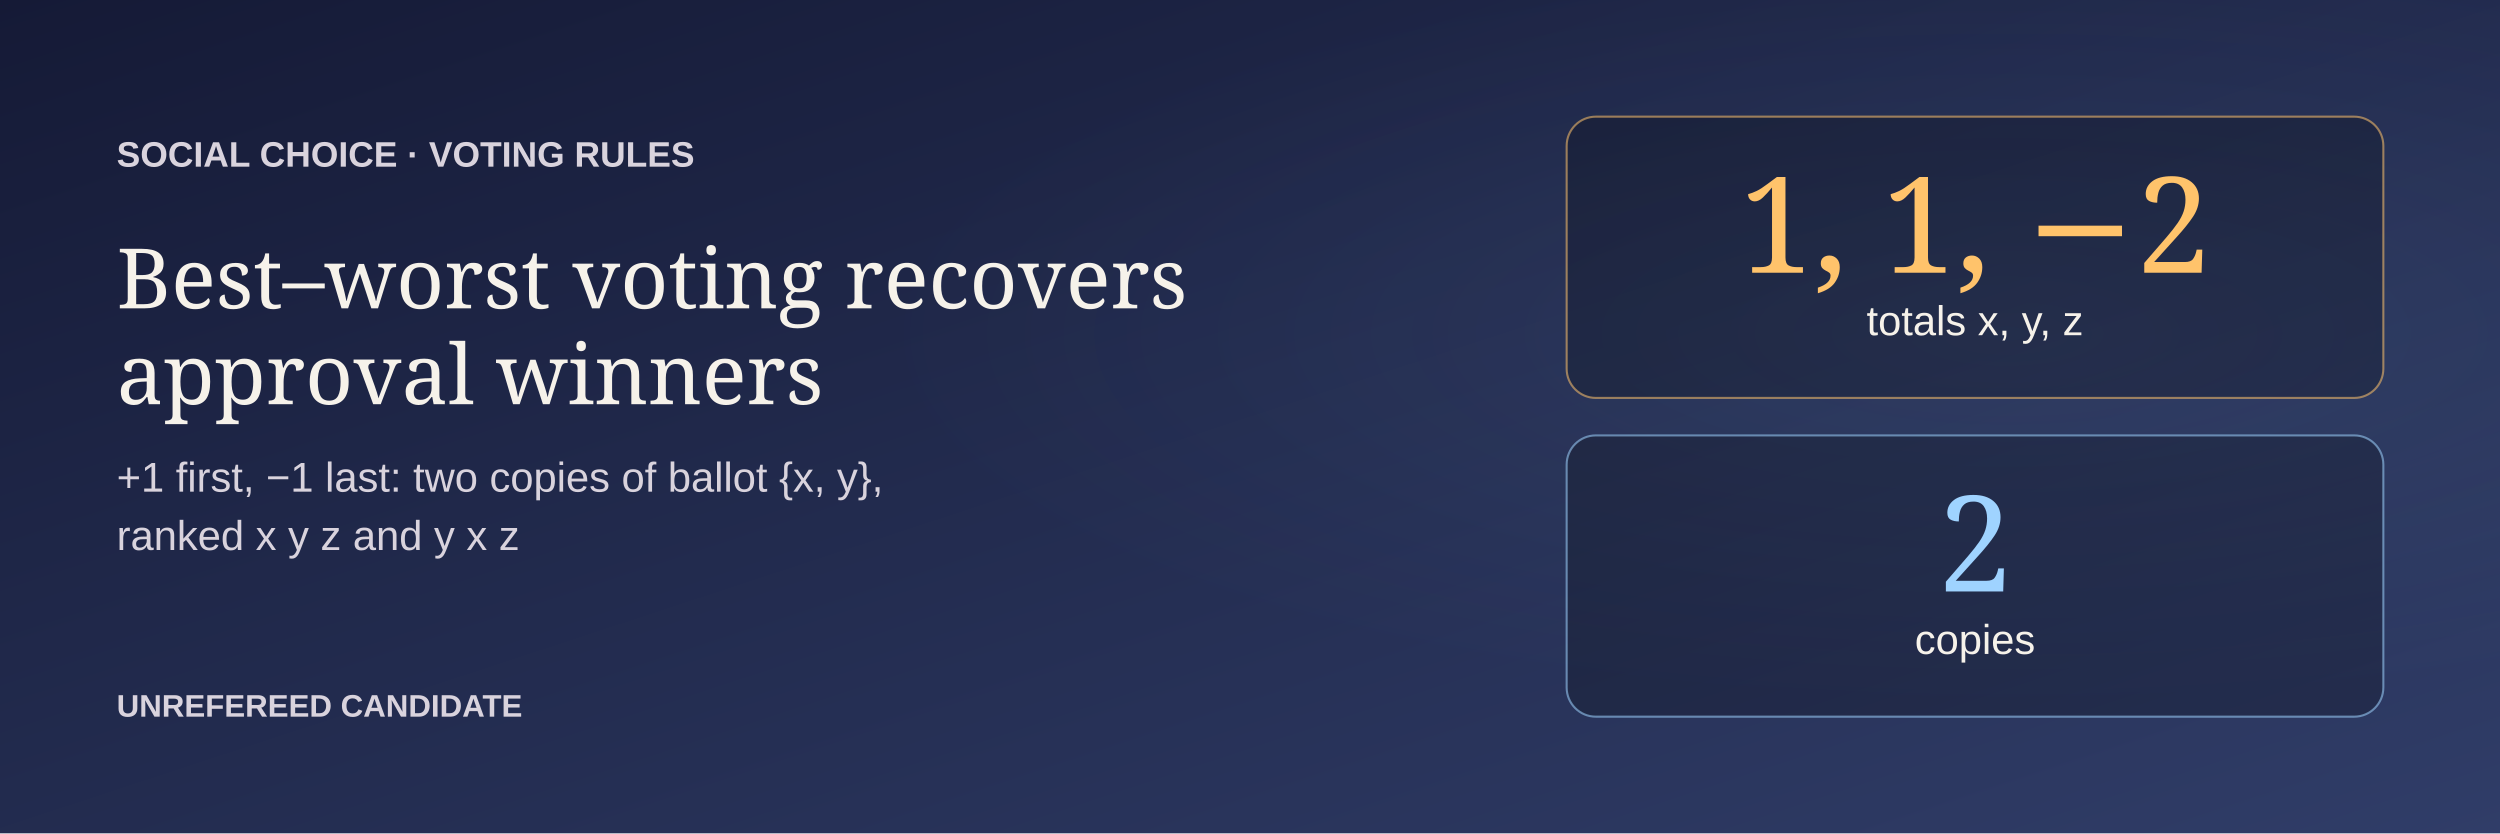
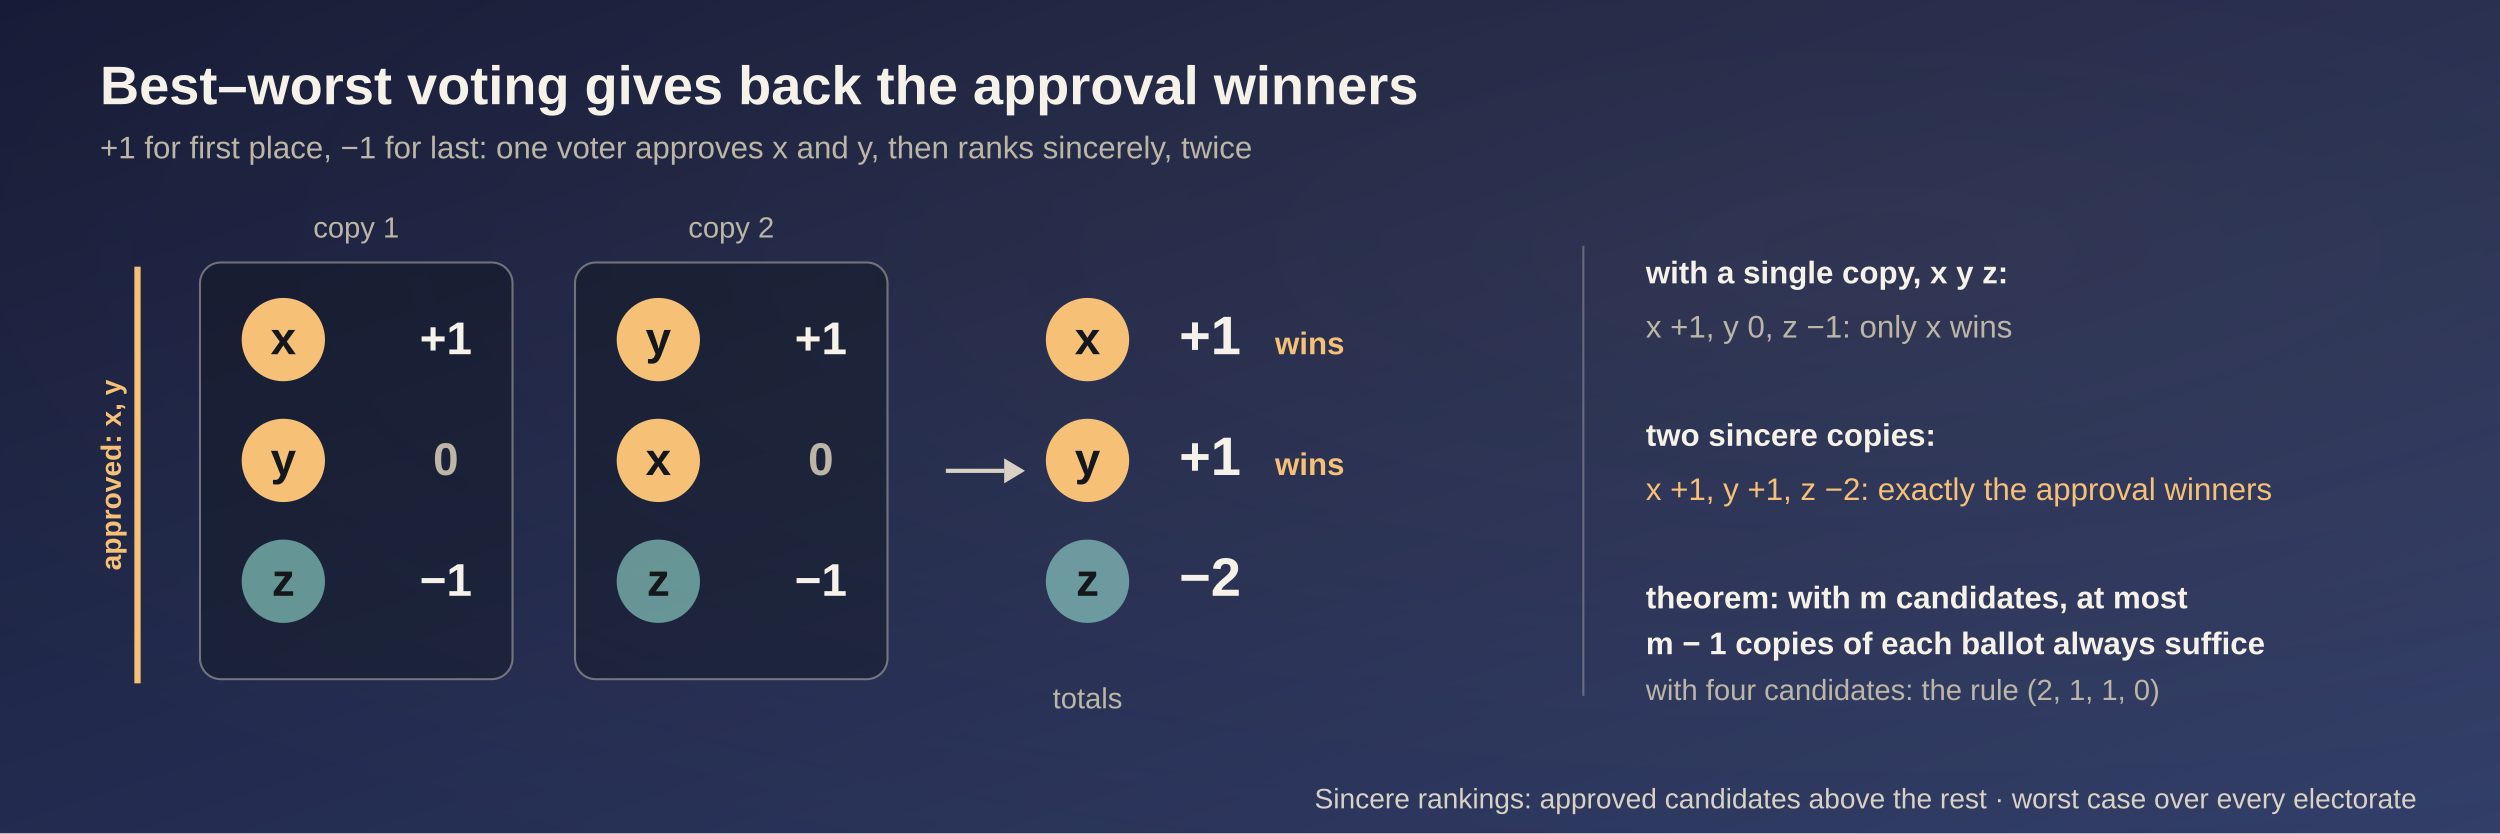
<svg xmlns="http://www.w3.org/2000/svg" viewBox="0 0 1200 400" data-banner-palette="indigo" role="img" aria-labelledby="art-description">
  <defs>
    <linearGradient id="bg" x1="0" y1="0" x2="1" y2="1">
      <stop offset="0" stop-color="#151a36" />
      <stop offset="1" stop-color="#303d68" />
    </linearGradient>
-     <radialGradient id="glow" cx="0.8" cy="0.4" r="0.45">
-       <stop offset="0" stop-color="#9fd3ff" stop-opacity="0.07" />
-       <stop offset="1" stop-color="#9fd3ff" stop-opacity="0" />
+     <radialGradient id="glow" cx="0.75" cy="0.3" r="0.9">
+       <stop offset="0" stop-color="#f6c177" stop-opacity="0.06" />
+       <stop offset="1" stop-color="#f6c177" stop-opacity="0" />
    </radialGradient>
  </defs>
  <rect width="1200" height="400" fill="url(#bg)" />
  <rect width="1200" height="400" fill="url(#glow)" />
-   <text class="og-hide" x="56" y="80" fill="#d9d3dd" font-family="Arial,Helvetica,sans-serif" font-size="17" font-weight="bold" text-anchor="start">SOCIAL CHOICE · VOTING RULES</text>
-   <text class="og-hide" x="56" y="148" fill="#f6f2ea" font-family="Georgia,serif" font-size="40" font-weight="normal" text-anchor="start">Best–worst voting recovers</text>
-   <text class="og-hide" x="56" y="194" fill="#f6f2ea" font-family="Georgia,serif" font-size="40" font-weight="normal" text-anchor="start">approval winners</text>
-   <text class="og-hide" x="56" y="236" fill="#d9d3dd" font-family="Arial,Helvetica,sans-serif" font-size="20" font-weight="normal" text-anchor="start">+1 first, −1 last: two copies of ballot {x, y},</text>
-   <text class="og-hide" x="56" y="264" fill="#d9d3dd" font-family="Arial,Helvetica,sans-serif" font-size="20" font-weight="normal" text-anchor="start">ranked x y z and y x z</text>
-   <text class="og-hide" x="56" y="344" fill="#d9d3dd" font-family="Arial,Helvetica,sans-serif" font-size="15" font-weight="bold" text-anchor="start">UNREFEREED CANDIDATE</text>
-   <rect x="752" y="56.0" width="392" height="135.0" rx="14" fill="#000" fill-opacity="0.22" stroke="#ffc36b" stroke-opacity="0.55" />
-   <text class="og-hide" x="948" y="130.9" fill="#ffc36b" font-family="Georgia,serif" font-size="64" font-weight="normal" text-anchor="middle">1, 1, −2</text>
-   <text class="og-hide" x="948" y="160.9" fill="#f6f2ea" font-family="Arial,Helvetica,sans-serif" font-size="20" font-weight="normal" text-anchor="middle">totals x, y, z</text>
-   <rect x="752" y="209.0" width="392" height="135.0" rx="14" fill="#000" fill-opacity="0.22" stroke="#9fd3ff" stroke-opacity="0.55" />
-   <text class="og-hide" x="948" y="283.9" fill="#9fd3ff" font-family="Georgia,serif" font-size="64" font-weight="normal" text-anchor="middle">2</text>
-   <text class="og-hide" x="948" y="313.9" fill="#f6f2ea" font-family="Arial,Helvetica,sans-serif" font-size="20" font-weight="normal" text-anchor="middle">copies</text>
+   <text class="og-hide" x="48" y="50" fill="#f6f2ea" font-family="Arial,Helvetica,sans-serif" font-size="26" font-weight="bold" text-anchor="start">Best–worst voting gives back the approval winners</text>
+   <text class="og-hide" x="48" y="76" fill="#bdb5a6" font-family="Arial,Helvetica,sans-serif" font-size="15" font-weight="normal" text-anchor="start">+1 for first place, −1 for last: one voter approves x and y, then ranks sincerely, twice</text>
+   <path d="M66 128v200" stroke="#f6c177" stroke-width="3" />
+   <text transform="rotate(-90 58 228)" class="og-hide" x="58" y="228" fill="#f6c177" font-family="Arial,Helvetica,sans-serif" font-size="13.5" font-weight="bold" text-anchor="middle">approved: x, y</text>
+   <rect x="96" y="126" width="150" height="200" rx="10" fill="#0e1216" fill-opacity=".35" stroke="#d9d2c4" stroke-opacity=".45" />
+   <text class="og-hide" x="171" y="114" fill="#bdb5a6" font-family="Arial,Helvetica,sans-serif" font-size="14" font-weight="normal" text-anchor="middle">copy 1</text>
+   <circle cx="136" cy="163" r="20" fill="#f6c177" opacity="1" />
+   <text class="og-hide" x="136" y="170" fill="#14181c" font-family="Arial,Helvetica,sans-serif" font-size="22" font-weight="bold" text-anchor="middle">x</text>
+   <text class="og-hide" x="214" y="170" fill="#f6f2ea" font-family="Arial,Helvetica,sans-serif" font-size="22" font-weight="bold" text-anchor="middle">+1</text>
+   <circle cx="136" cy="221" r="20" fill="#f6c177" opacity="1" />
+   <text class="og-hide" x="136" y="228" fill="#14181c" font-family="Arial,Helvetica,sans-serif" font-size="22" font-weight="bold" text-anchor="middle">y</text>
+   <text class="og-hide" x="214" y="228" fill="#bdb5a6" font-family="Arial,Helvetica,sans-serif" font-size="22" font-weight="bold" text-anchor="middle">0</text>
+   <circle cx="136" cy="279" r="20" fill="#8fd3c8" opacity="0.65" />
+   <text class="og-hide" x="136" y="286" fill="#14181c" font-family="Arial,Helvetica,sans-serif" font-size="22" font-weight="bold" text-anchor="middle">z</text>
+   <text class="og-hide" x="214" y="286" fill="#f6f2ea" font-family="Arial,Helvetica,sans-serif" font-size="22" font-weight="bold" text-anchor="middle">−1</text>
+   <rect x="276" y="126" width="150" height="200" rx="10" fill="#0e1216" fill-opacity=".35" stroke="#d9d2c4" stroke-opacity=".45" />
+   <text class="og-hide" x="351" y="114" fill="#bdb5a6" font-family="Arial,Helvetica,sans-serif" font-size="14" font-weight="normal" text-anchor="middle">copy 2</text>
+   <circle cx="316" cy="163" r="20" fill="#f6c177" opacity="1" />
+   <text class="og-hide" x="316" y="170" fill="#14181c" font-family="Arial,Helvetica,sans-serif" font-size="22" font-weight="bold" text-anchor="middle">y</text>
+   <text class="og-hide" x="394" y="170" fill="#f6f2ea" font-family="Arial,Helvetica,sans-serif" font-size="22" font-weight="bold" text-anchor="middle">+1</text>
+   <circle cx="316" cy="221" r="20" fill="#f6c177" opacity="1" />
+   <text class="og-hide" x="316" y="228" fill="#14181c" font-family="Arial,Helvetica,sans-serif" font-size="22" font-weight="bold" text-anchor="middle">x</text>
+   <text class="og-hide" x="394" y="228" fill="#bdb5a6" font-family="Arial,Helvetica,sans-serif" font-size="22" font-weight="bold" text-anchor="middle">0</text>
+   <circle cx="316" cy="279" r="20" fill="#8fd3c8" opacity="0.65" />
+   <text class="og-hide" x="316" y="286" fill="#14181c" font-family="Arial,Helvetica,sans-serif" font-size="22" font-weight="bold" text-anchor="middle">z</text>
+   <text class="og-hide" x="394" y="286" fill="#f6f2ea" font-family="Arial,Helvetica,sans-serif" font-size="22" font-weight="bold" text-anchor="middle">−1</text>
+   <path d="M454 226h28" stroke="#d9d2c4" stroke-width="2" />
+   <path d="M482 220l10 6-10 6z" fill="#d9d2c4" />
+   <circle cx="522" cy="163" r="20" fill="#f6c177" opacity="1" />
+   <text class="og-hide" x="522" y="170" fill="#14181c" font-family="Arial,Helvetica,sans-serif" font-size="22" font-weight="bold" text-anchor="middle">x</text>
+   <text class="og-hide" x="566" y="170" fill="#f6f2ea" font-family="Arial,Helvetica,sans-serif" font-size="26" font-weight="bold" text-anchor="start">+1</text>
+   <text class="og-hide" x="612" y="170" fill="#f6c177" font-family="Arial,Helvetica,sans-serif" font-size="15" font-weight="bold" text-anchor="start">wins</text>
+   <circle cx="522" cy="221" r="20" fill="#f6c177" opacity="1" />
+   <text class="og-hide" x="522" y="228" fill="#14181c" font-family="Arial,Helvetica,sans-serif" font-size="22" font-weight="bold" text-anchor="middle">y</text>
+   <text class="og-hide" x="566" y="228" fill="#f6f2ea" font-family="Arial,Helvetica,sans-serif" font-size="26" font-weight="bold" text-anchor="start">+1</text>
+   <text class="og-hide" x="612" y="228" fill="#f6c177" font-family="Arial,Helvetica,sans-serif" font-size="15" font-weight="bold" text-anchor="start">wins</text>
+   <circle cx="522" cy="279" r="20" fill="#8fd3c8" opacity="0.65" />
+   <text class="og-hide" x="522" y="286" fill="#14181c" font-family="Arial,Helvetica,sans-serif" font-size="22" font-weight="bold" text-anchor="middle">z</text>
+   <text class="og-hide" x="566" y="286" fill="#f6f2ea" font-family="Arial,Helvetica,sans-serif" font-size="26" font-weight="bold" text-anchor="start">−2</text>
+   <text class="og-hide" x="522" y="340" fill="#bdb5a6" font-family="Arial,Helvetica,sans-serif" font-size="14" font-weight="normal" text-anchor="middle">totals</text>
+   <path d="M760 118V334" stroke="#d9d2c4" opacity=".35" />
+   <text class="og-hide" x="790" y="136" fill="#f6f2ea" font-family="Arial,Helvetica,sans-serif" font-size="15" font-weight="bold" text-anchor="start">with a single copy, x y z:</text>
+   <text class="og-hide" x="790" y="162" fill="#bdb5a6" font-family="Arial,Helvetica,sans-serif" font-size="15" font-weight="normal" text-anchor="start">x +1, y 0, z −1: only x wins</text>
+   <text class="og-hide" x="790" y="214" fill="#f6f2ea" font-family="Arial,Helvetica,sans-serif" font-size="15" font-weight="bold" text-anchor="start">two sincere copies:</text>
+   <text class="og-hide" x="790" y="240" fill="#f6c177" font-family="Arial,Helvetica,sans-serif" font-size="15" font-weight="normal" text-anchor="start">x +1, y +1, z −2: exactly the approval winners</text>
+   <text class="og-hide" x="790" y="292" fill="#f6f2ea" font-family="Arial,Helvetica,sans-serif" font-size="15" font-weight="bold" text-anchor="start">theorem: with m candidates, at most</text>
+   <text class="og-hide" x="790" y="314" fill="#f6f2ea" font-family="Arial,Helvetica,sans-serif" font-size="15" font-weight="bold" text-anchor="start">m − 1 copies of each ballot always suffice</text>
+   <text class="og-hide" x="790" y="336" fill="#bdb5a6" font-family="Arial,Helvetica,sans-serif" font-size="14" font-weight="normal" text-anchor="start">with four candidates: the rule (2, 1, 1, 0)</text>
+   <text class="og-hide" x="1160" y="388" fill="#d9d2c4" font-family="Arial,Helvetica,sans-serif" font-size="13.5" font-weight="normal" text-anchor="end">Sincere rankings: approved candidates above the rest · worst case over every electorate</text>
</svg>
